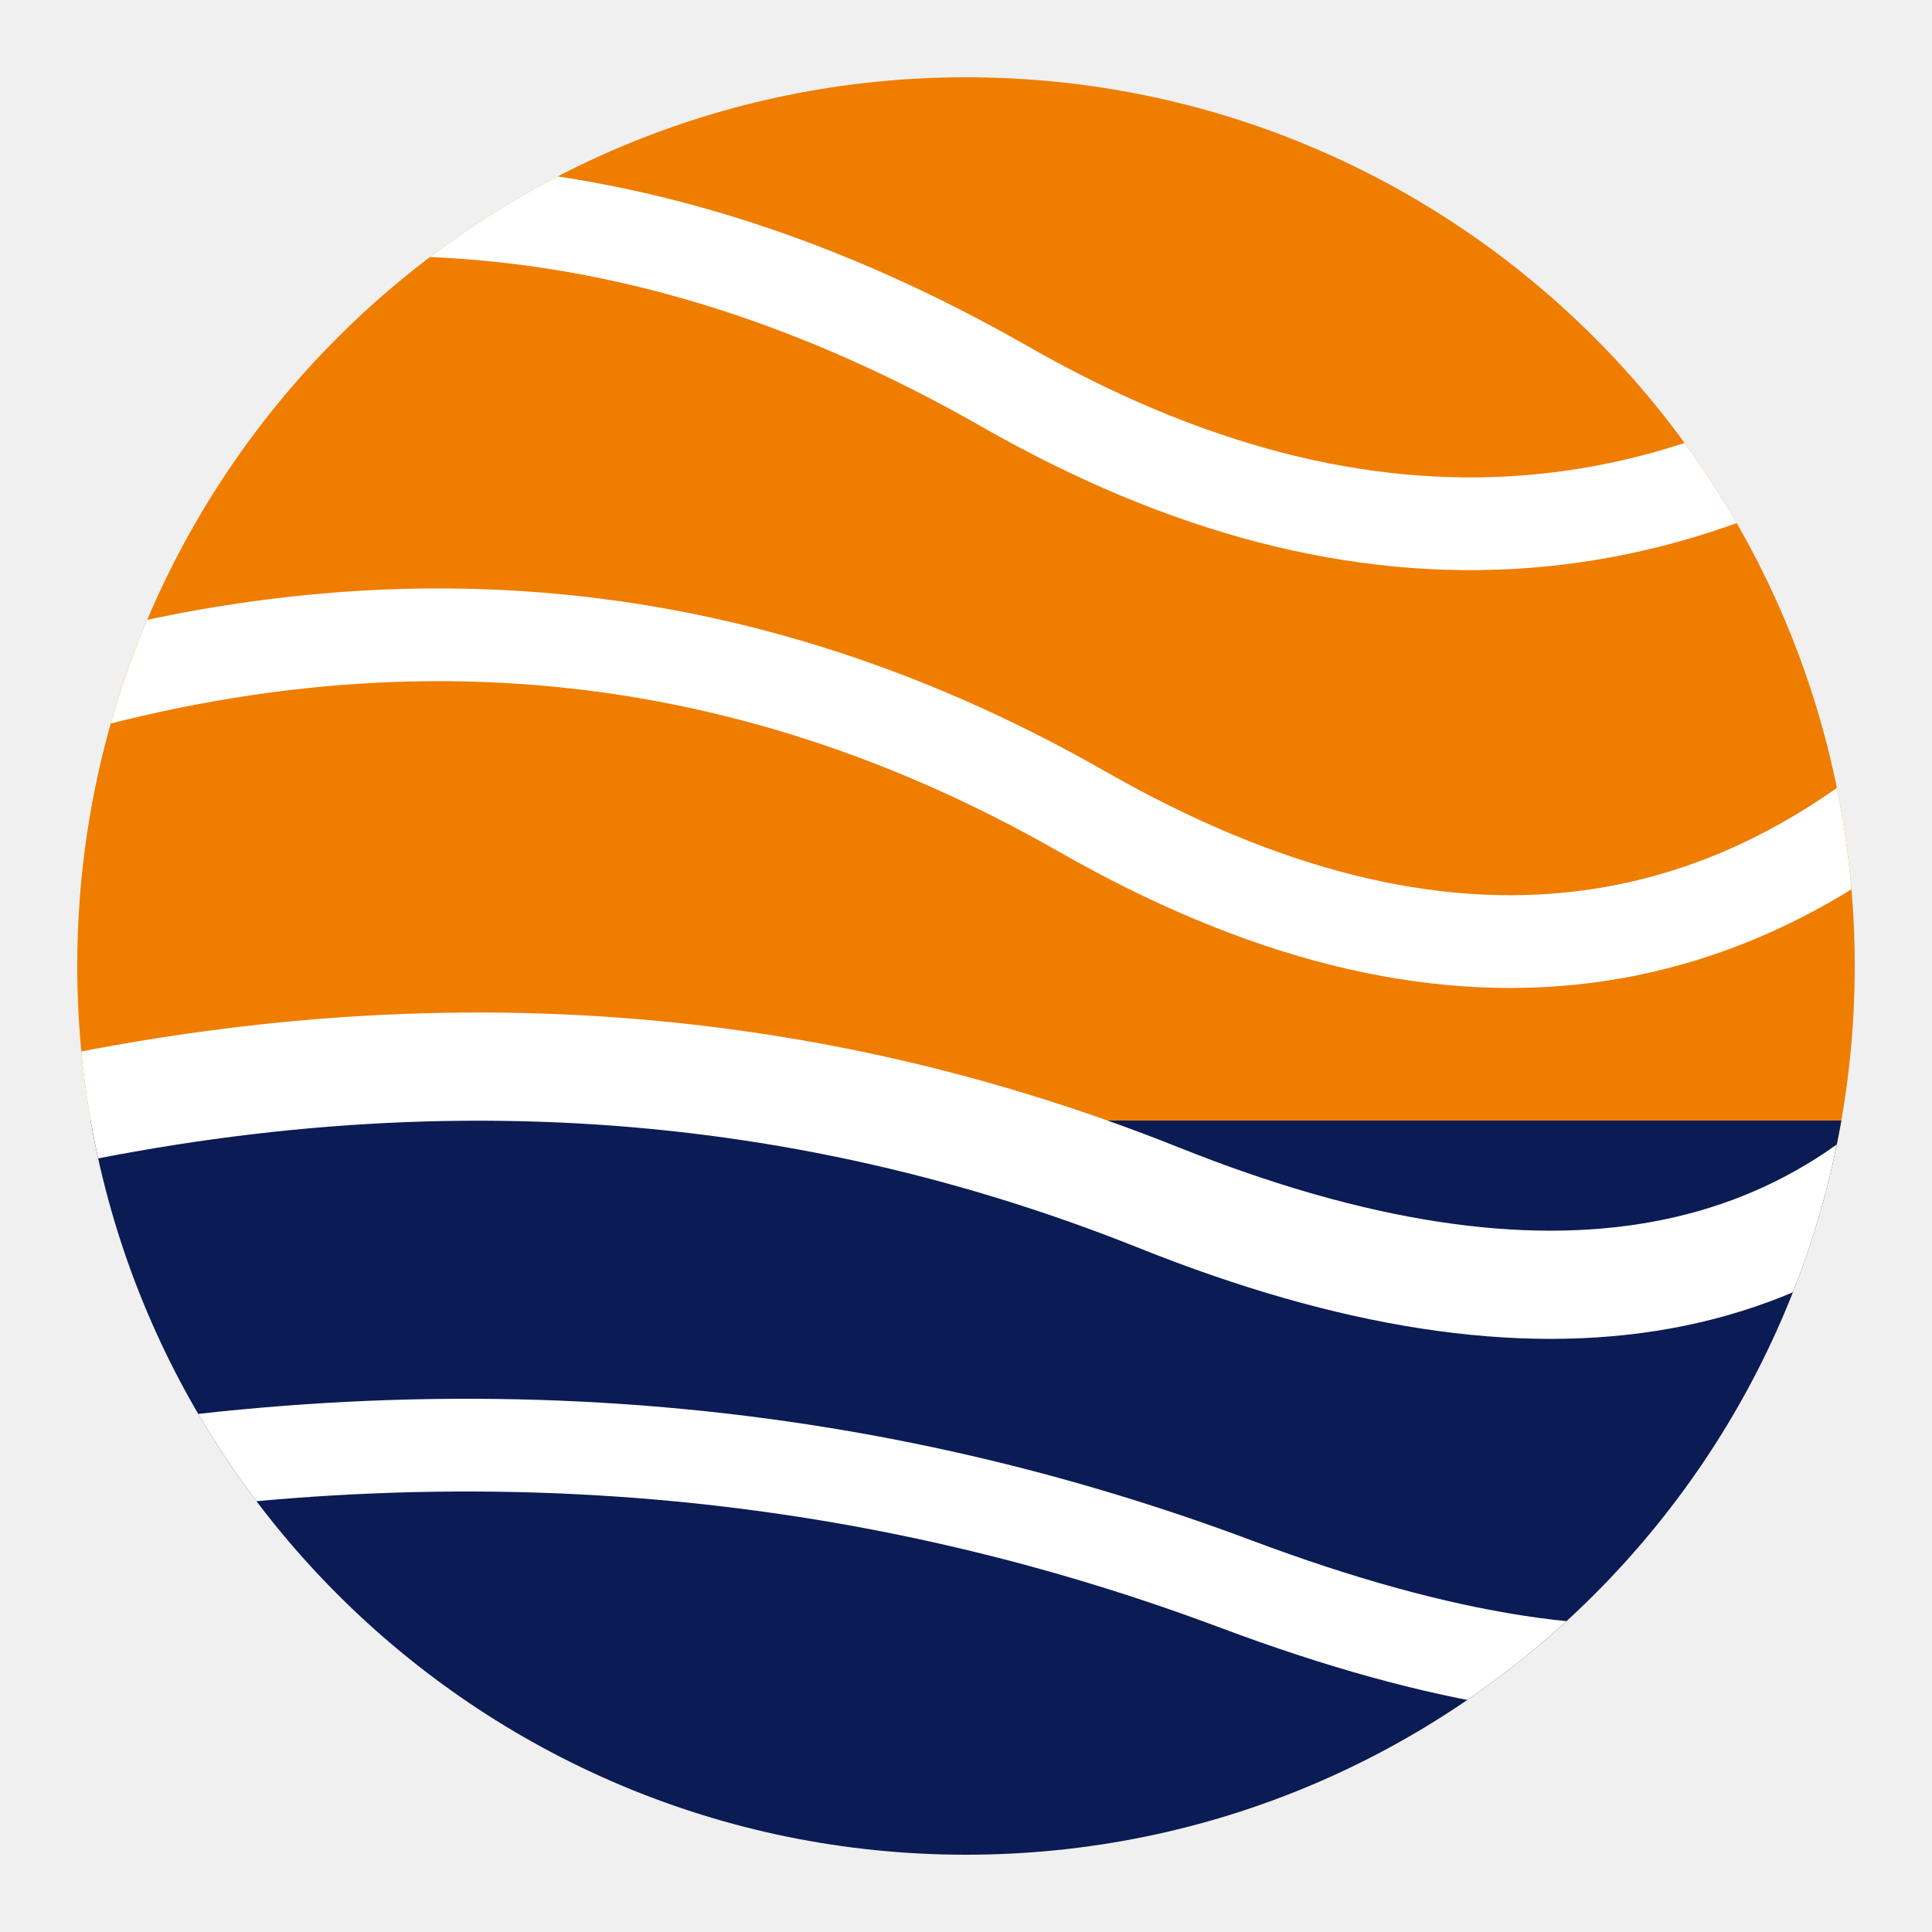
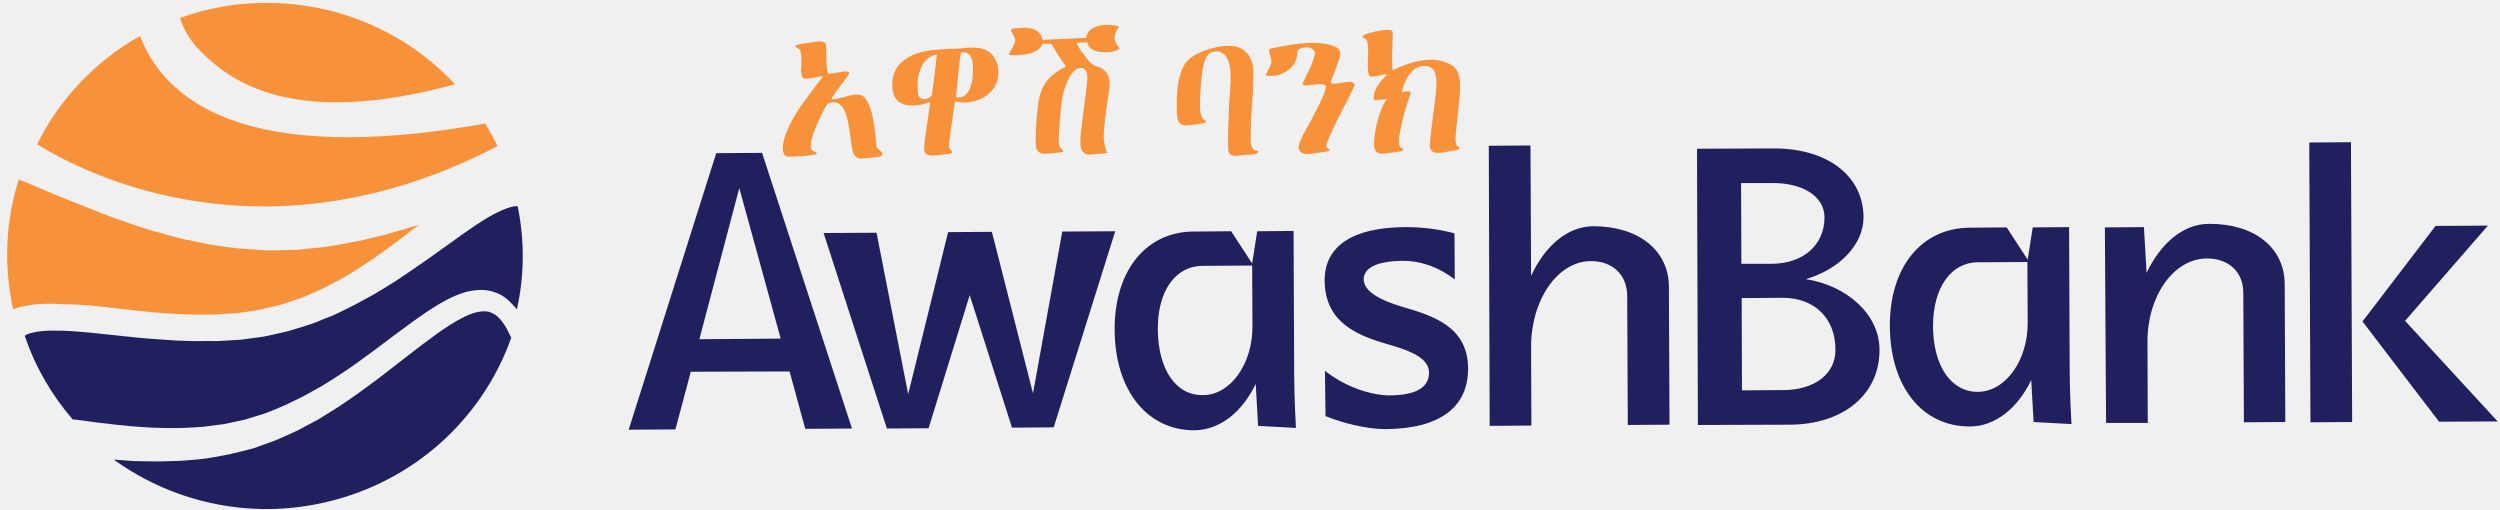
- <svg xmlns="http://www.w3.org/2000/svg" viewBox="0 0 250 250" width="250" height="250">
-   <defs>
-     <clipPath id="circle-clip">
-       <circle cx="125" cy="125" r="115" />
-     </clipPath>
-   </defs>
-   <g clip-path="url(#circle-clip)">
-     <rect x="0" y="0" width="250" height="150" fill="#EF7D00" />
-     <rect x="0" y="145" width="250" height="105" fill="#0B1B54" />
-     <path d="M -10 40 Q 60 10, 130 50 T 260 40" fill="none" stroke="#FFFFFF" stroke-width="12" />
-     <path d="M -10 95 Q 70 65, 140 105 T 260 90" fill="none" stroke="#FFFFFF" stroke-width="12" />
-     <path d="M -10 148 Q 75 125, 150 155 T 260 135" fill="none" stroke="#FFFFFF" stroke-width="14" />
-     <path d="M -10 195 Q 80 175, 160 205 T 260 185" fill="none" stroke="#FFFFFF" stroke-width="12" />
+ <svg xmlns="http://www.w3.org/2000/svg" width="456" height="93" version="1.1" viewBox="0 0 120.65 24.606">
+   <g transform="matrix(.14274 0 0 .14274 7.8513 57.723)">
+     <g fill="#21205f">
+       <path d="m789.45-261.91-31.3-34 28-32.2-17.7 0.1-24.7 32.3 25.9 33.9zm-63.3 0.3 14.1-0.1-0.4-94.6-14.1 0.1zm-69.1 0.2h14.1l-0.1-27.3c-0.1-15.6 8.9-28.3 20.1-28.3 7.4 0 12.3 4.6 12.3 11.6l0.2 43.8 14-0.1-0.2-46.7c-0.1-12.3-10.3-20.4-25.6-20.3-8.7 0-16.4 6.6-21.1 16.6l-0.9-15.5-13.2 0.1zm-58.5-32.8c0-12.8 6-21.4 15-21.5l16.9-0.1 0.1 20.4c0.1 12.9-7.5 23.4-16.8 23.5-9.1 0.1-15.2-8.8-15.2-22.3zm-14.6 0.1c0.1 20.4 10.9 34 27.1 33.9 8.6 0 16.2-6.3 20.7-15.7l0.8 14.2 12.8 0.7s-0.6-10.5-0.6-18.3l-0.2-48.3-12.3 0.1-1.7 10.9-7.1-10.9-12.7 0.1c-16.2 0.2-26.9 13.4-26.8 33.3zm-50.3-48.4h10.4c10.6-0.1 17.8 4.6 17.8 11.6 0 9.3-7.1 15.6-17.7 15.7h-10.4zm0.2 38.9 13.9-0.1c10.7 0 17.8 6.9 17.8 17.5 0.1 8.2-7 13.7-17.7 13.7l-13.9 0.1zm-14.8 42.9 31.1-0.1c18.2-0.1 30.4-10.3 30.3-25.4 0-11.9-11.1-21.7-24.9-23.8 11.2-3.3 19.5-11.5 19.5-21-0.1-14-12.3-23.3-30.5-23.2l-25.8 0.1zm-70.4 0.3 14.1-0.1-0.1-26.3c-0.1-16.1 8.9-29.2 20.1-29.3 7.4-0.1 12.3 4.6 12.4 11.6l0.2 43.8 14.1-0.1-0.2-46.7c-0.1-12.3-10.3-20.4-25.6-20.4-8.7 0.1-16.3 6.6-21 16.8l-0.2-44.1-14.1 0.1zm-55.5-3.3c5.6 2.3 13.9 4.4 20.2 4.4 18.3-0.1 28.1-7.3 28-20.6-0.1-14.2-12.1-17.8-22.4-20.8-7-2.1-12.8-5-12.9-9.2 0-4 4.6-6.2 13.2-6.3 6.7 0 12.7 2.5 17.6 6.3l-0.1-15.6c-5.6-1.5-11.1-2.1-16.7-2.1-17.7 0.1-27.2 6.4-27.2 18 0.1 15.3 12.6 19.1 23 22.1 7.2 2.1 12.3 4.7 12.3 9.1 0 4.9-4.2 7.6-13.2 7.7-6.5 0-15.1-2.9-22-8.3zm-56.7-29.3c-0.1-12.9 5.9-21.4 15-21.5l16.9-0.1 0.1 20.4c0.1 12.9-7.5 23.4-16.7 23.4-9.2 0.2-15.2-8.7-15.3-22.2zm-14.6 0.1c0.1 20.4 10.9 34 27 34 8.7-0.1 16.2-6.3 20.7-15.7l0.8 14.2 12.8 0.7s-0.6-10.5-0.6-18.3l-0.2-48.3-12.3 0.1-1.7 10.9-7.1-10.9-12.6 0.1c-16.2 0-26.9 13.3-26.8 33.2zm-77 33.4 14.1-0.1 13.9-45 14.3 44.8 14.1-0.1 20.8-66.3-17.9 0.1-9.9 54.7-13.9-54.6-14.8 0.1-13.5 54.8-10.7-54.6-17.9 0.1zm-63.4-30.2 13.5-51.1 14 50.9zm-23.9 30.6 15.8-0.1 5.2-19.5 33.4-0.1 5.3 19.4 15.8-0.1-30.4-93.2-15.5 0.1z" />
+       <path d="m116.45-293.01c-0.4-0.9-1-1.6-1.5-2.4-0.6-0.8-1.2-1.5-1.9-2.1s-1.5-1-2.5-1.4c-0.8-0.2-1.8-0.3-2.8-0.2-1.9 0.2-3.8 0.9-5.5 1.7-3.5 1.7-6.8 3.9-10 6.2s-6.3 4.7-9.4 7.1l-8.4 6.5c-2.8 2.2-5.7 4.2-8.5 6.3-2.9 2-5.8 4.1-8.8 5.9l-4.5 2.8-4.7 2.5c-3.1 1.8-6.5 3.1-9.8 4.6l-7.5 2.7-2.7 0.7-5.3 1.3c-1.8 0.4-3.6 0.6-5.4 1-3.6 0.7-7.2 0.9-10.8 1.2-3.6 0.1-7.2 0.3-10.8 0.2l-5.4-0.1-5.4-0.4c-0.5 0-0.9-0.1-1.4-0.1 20.8 15 48.1 20.9 74.9 13.6 28.8-7.8 50.3-28.9 59.5-54.8l-1.4-2.8z" />
+       <path d="m119.95-334.71c-0.6 0-1.6 0.1-2.5 0.4-1.8 0.5-3.7 1.4-5.6 2.4-3.8 2-7.4 4.6-11 7.1l-10.9 7.8c-3.7 2.6-7.4 5.1-11.1 7.6-1.9 1.2-3.8 2.3-5.7 3.5s-3.9 2.2-5.9 3.3c-1.9 1.1-4 2.1-6 3.1s-4 2-6.1 2.7c-2.1 0.8-4.1 1.8-6.3 2.4l-6.5 2-6.6 1.5c-2.2 0.5-4.4 0.7-6.6 1-2.2 0.4-4.5 0.5-6.7 0.6-2.3 0.2-4.5 0.3-6.7 0.2-2.3 0-4.5 0.1-6.7 0-2.3-0.1-4.5-0.1-6.7-0.3-4.5-0.3-8.9-0.6-13.4-1.1l-13.3-1.4c-4.4-0.4-8.9-0.8-13.3-0.7-2.2 0-4.4 0.2-6.4 0.7-1 0.2-1.8 0.5-2.6 1 3.6 10.7 9.2 20.2 16.2 28.3 0.4 0.1 0.7 0.1 1.1 0.1 4.8 0.7 9.6 1.3 14.4 1.8s9.6 0.9 14.4 1c2.4 0 4.8 0.1 7.2 0s4.8-0.2 7.1-0.4c2.3-0.3 4.7-0.6 7-0.9l7-1.5 6.8-2.1c2.2-0.8 4.4-1.8 6.6-2.7 2.2-1 4.3-2.1 6.4-3.1 2.1-1.1 4.2-2.4 6.3-3.5 4.1-2.5 8.1-5.1 12-7.9s7.8-5.7 11.6-8.6c3.9-2.9 7.8-5.8 11.9-8.6 4.1-2.7 8.4-5.3 13.3-6.7 2.4-0.6 5.1-0.9 7.7-0.4 2.5 0.5 5 1.7 6.8 3.5 0.9 0.9 1.8 1.8 2.6 2.8 2.5-11.1 2.7-22.9 0.3-34.7l-0.1-0.2z" />
+     </g>
+     <g fill="#f7923a">
+       <path d="m-17.952-300.41c4.9 0.6 9.8 1.1 14.6 1.6 4.9 0.4 9.7 0.7 14.6 0.8 2.4 0 4.9 0 7.3-0.1 2.4-0.2 4.8-0.3 7.2-0.5 2.4-0.4 4.8-0.6 7.1-1.1l6.9-1.6 7-2.3c2.2-0.9 4.3-1.9 6.5-2.8 2.2-1 4.3-2.2 6.4-3.3s4.2-2.5 6.2-3.7c4.1-2.6 8-5.3 11.9-8.2 3-2.2 5.9-4.5 8.9-6.8-4.1 1.3-8.1 2.4-11.9 3.5l-0.5 0.1c-1 0.2-1.9 0.4-2.9 0.7-2 0.5-4 1-6.2 1.4l-0.4 0.1c-0.9 0.1-1.9 0.3-2.8 0.5-2 0.4-4 0.7-6.2 1.1l-0.6 0.1-3 0.3c-1.9 0.2-3.8 0.4-5.8 0.6l-1 0.1-9.7 0.2-10.1-0.7c-2-0.2-4-0.5-6-0.8-1-0.1-1.9-0.3-2.9-0.4l-0.6-0.1c-2.1-0.4-4-0.8-5.9-1.2-1-0.2-2-0.4-3-0.6l-0.4-0.1c-2.1-0.5-4.1-1.1-6-1.6-1-0.3-1.9-0.6-2.9-0.8l-0.5-0.1c-5.6-1.7-11.4-3.7-17.5-6-6-2.3-11.8-4.7-16.8-6.7-1.4-0.6-3.8-1.6-6.8-2.9-1.5-0.6-3.1-1.3-4.9-2-4.4 13.8-5.2 28.9-1.9 43.9 0.8-0.3 1.6-0.6 2.4-0.8 5.2-1.3 10.3-1.2 15.3-0.9 5.1 0 10 0.5 14.9 1.1z" />
+       <path d="m12.748-387.11c9.9 9.9 30.8 26.3 86.1 11.2-15.9-17-38.7-27.6-64-27.5-10.2 0-20 1.8-29 5.1 1.2 3.7 3.3 7.6 6.9 11.2z" />
+       <path d="m113.25-355.01c-1.3-2.6-2.7-5.1-4.2-7.6-17 3-32.3 4.6-45.8 4.6-28.2 0.1-48.7-6.2-61.2-19-4.8-4.9-7.8-10.2-9.7-15.2-15 8.4-27.2 21.2-34.8 36.6 16.7 10.4 77.7 41.2 155.7 0.6z" />
+       <path d="m242.35-353.71c0.6 0.5 1 1.1 1 1.6 0 0.3-0.4 0.5-1.1 0.7-3 0.4-5.2 0.6-6.5 0.6-0.7 0-1.3-0.4-2-1.3-0.4-0.6-0.8-2.7-1.3-6.4-0.5-4.1-1.1-6.8-1.8-8.2-0.9-2-2.2-3.1-3.8-3.1-0.5 0-1.2 0.1-1.9 0.4-0.7 0.8-1.8 2.8-3.3 6.1-1.6 3.5-2.5 6.2-2.5 8.3 0 1 0.3 1.5 0.8 1.7 0.8 0.3 1.1 0.5 1.2 0.7 0 0.3-0.4 0.5-1.3 0.6-2.5 0.4-5.1 0.5-7.9 0.6-1.5 0.1-2.2-0.9-2.3-2.7 0-3.2 1.7-7.6 5.3-13.2 0.6-1 2.2-3.1 4.6-6.4 2.2-3 3.5-4.6 3.8-4.9h-0.1c-0.6 0-1.5 0.1-2.6 0.4-1.2 0.2-2.1 0.4-2.7 0.4-1 0-1.5-0.1-1.7-0.5-0.3-0.5-0.4-1.5-0.4-3.1 0 0.2 0 0.2 0.1-0.1v-2.5c0-2.4-0.3-3.7-0.9-3.9-0.8-0.4-1.2-0.6-1.2-0.9s1.4-0.7 4.3-1.1c2.3-0.3 3.6-0.5 3.7-0.5 1.6 0 2.4 0.5 2.4 1.4 0 0.3 0.1 0.6 0.1 1v2.2c0 2.6 0.2 4.8 0.6 6.4l1.8-0.2c0.3 0 1.1-0.2 2.2-0.4 1-0.2 1.7-0.3 2.2-0.2 0.7 0 1 0.1 1 0.4 0 0.4-0.9 1.7-2.6 3.9-1.8 2.3-3 4-3.4 5-0.1 0.1 0 0.1 0.2 0.1 0.9 0 2.3-0.3 4.2-0.8 1.8-0.6 3.2-0.8 4.2-0.8 0.5 0 0.9 0 1.2 0.1 2.6 0.9 4.3 5.7 5.1 14.3 0.2 2.1 0.3 3.3 0.3 3.4s0.4 0.4 1 0.9z" />
+       <path d="m270.65-386.71c-0.3 0-0.6 0-0.7 0.1-0.2 0.3-0.5 2.8-1 7.5l-0.7 7.5c0.3 0.1 0.6 0.2 1 0.2 0.8 0 1.5-0.3 2.2-0.9 1.7-1.5 2.5-4.5 2.5-8.9v-0.9c-0.2-3.1-1.2-4.6-3.3-4.6zm-14.1 4.9c-0.9 1.9-1.4 4.1-1.3 6.6 0 1.5 0.1 2.4 0.2 2.8 0.3 1 1 1.5 2.1 1.5s1.9-0.4 2.5-1.3c0.8-6.1 1.4-10.6 1.7-13.8-2.4 0.5-4.1 1.9-5.2 4.2zm23.9 7.9c-1.5 1.8-3.4 3-5.7 3.6-1.6 0.4-2.8 0.6-3.6 0.6-0.5 0-1.6-0.1-3.3-0.4-1.1 7.6-1.7 12.1-1.9 13.7-0.1 0.9-0.1 1.7 0.1 2.2 0 0.1 0.2 0.3 0.5 0.6s0.4 0.5 0.4 0.6c0 0.4-0.5 0.6-1.5 0.7-2.8 0.3-4.5 0.5-5 0.5-2 0-3-0.7-3-2.1s0.3-4.2 1-8.5c0.7-4.5 1-7 1-7.5-2.1 0.8-4 1.2-5.8 1.2-4.7 0-7-2.3-7-7 0-3.9 1.6-6.9 4.8-8.9 2.6-1.7 6-2.7 10.4-3 2.4-0.2 5.1-0.3 8-0.4 1.3-0.2 2.5-0.3 3.8-0.3 1.2 0 2.3 0.1 3.2 0.3 1.8 0.5 3.2 1.4 4.2 2.9s1.5 3.1 1.5 5c0.1 2.3-0.6 4.4-2.1 6.2z" />
+       <path d="m318.85-386.71c-3.7 0-5.8-1.1-6.3-3.4l-3.4 0.2c0 0.6 0.6 1.8 2 3.6 1.2 1.6 2 2.6 2.3 2.9 0.9 0.9 2 1.5 3.2 1.7 2.3 1 3.5 2.9 3.5 5.7 0 0.8-0.1 1.6-0.2 2.4-1.2 7.7-1.8 12.8-1.8 15.4v0.4c0.1 0.8 0.2 1.8 0.5 2.9 0.3 1.5 0.6 2.2 0.8 2.2 0.1 0 0.1-0.1 0.1-0.4 0 0.3-0.5 0.5-1.5 0.6l-4.6 0.4c-1.4 0-2.4-0.6-2.9-2-0.2-0.5-0.3-1.3-0.3-2.4 0-1.3 0.1-2.3 0.2-3.1 0.4-3.2 0.7-6 1-8.2l0.5-3.8c0.5-3.9 0.7-6 0.7-6.2 0-2.5-0.8-3.7-2.5-3.6-1.5 0.1-2.8 1.5-4.1 4.2-1 2.2-1.6 4.2-1.9 6-0.5 3.4-0.9 7.8-1.2 13.1-0.1 2.2 0.1 3.5 0.9 4 0.4 0.4 0.7 0.6 0.7 0.7 0 0.3-0.5 0.5-1.5 0.6-2.6 0.3-4.2 0.4-4.8 0.4-1.4 0-2.3-0.5-2.8-1.6-0.2-0.5-0.3-1.5-0.3-3.2 0-3.5 0.3-7.4 0.8-11.7 0.4-3.3 1.4-5.9 2.8-7.9 1.4-1.8 3.6-3.6 6.7-5.1-0.9-1-2.5-3.5-5-7.7h-3c-0.9 2.6-4.4 4-10.4 3.9-0.6 0-0.9-0.1-0.9-0.5 0-0.1 0.3-0.7 1-1.8 0.6-1.2 1-1.9 1-2.3 0.1-0.1 0.1-0.2 0.1-0.4 0-0.4-0.3-1.1-0.7-2l-0.8-1.4c0-0.6 1.5-0.9 4.6-0.9 3.5 0 5.5 1.3 6.2 4.1l14.6-0.7c0.7-2.9 3.1-4.4 7.4-4.4 0.3 0 0.7 1e-5 1.1 0.1 1.8 0.1 2.7 0.3 2.7 0.6 0-0.2-0.3 0.3-0.8 1.3-0.5 1-0.7 1.9-0.7 2.4v0.5c0.2 1 0.7 2 1.7 3 0 0.2-0.3 0.4-0.8 0.6-1 0.6-2.3 0.8-3.9 0.8z" />
+       <path d="m370.35-353.11c0 0.7-1.1 1-3.2 1-0.5 0-1.2 0.1-2.2 0.2s-1.7 0.2-2.2 0.2c-1.3 0-2.2-0.5-2.4-1.5-0.1-0.4-0.2-1.4-0.2-3.2 0-1.5 0-3.8 0.2-6.9 0.1-3.9 0.2-5.6 0.2-5.2 0-0.6 0.1-2.3 0.3-4.9 0.2-2.2 0.2-3.9 0.2-5.2 0-5.6-1.7-8.4-5-8.4-1.9 0-3.2 1.2-3.9 3.8-0.4 1.3-0.7 3-0.9 5.1-0.4 4.7-0.6 7.6-0.6 8.8 0 3 0.5 4.8 1.4 5.4 0.5 0.3 0.8 0.6 0.8 0.7 0 0.2-1 0.5-2.9 0.8-2.3 0.3-3.6 0.4-4 0.4-1.6 0-2.5-0.8-2.9-2.4-0.1-0.5-0.2-2-0.2-4.4 0-7.2 1.1-12.2 3.5-14.9 1.3-1.5 3.5-2.7 6.5-3.8 2.8-0.9 5.3-1.4 7.6-1.4 2.8 0 4.9 0.9 6.4 2.8 1.4 1.7 2 3.9 1.9 6.7v1.3c-0.1 3.9-0.2 6.4-0.3 7.6l-0.3 3.5c-0.2 3.3-0.3 6.3-0.3 9.3v1.3c0 0.5 0.1 1 0.4 1.6 0.3 0.7 0.6 1.1 1 1.2 0.8 0 1.1 0.3 1.1 0.5z" />
+       <path d="m400.45-370.21-1.5 2.8c-2.2 4.3-4 8-5.3 11.3-0.2 0.4-0.2 0.7-0.2 1 0 0.5 0.2 0.8 0.7 1 0.2 0.1 0.4 0.2 0.4 0.4 0 0.3-0.4 0.5-1.3 0.6-3.2 0.5-5.2 0.8-6.1 0.8-1.8 0-2.9-0.7-3.1-2.2v-0.2c0-0.8 0.7-2.6 2.2-5.4l1.7-3c3.5-6.5 5.3-10.5 5.3-11.9v-0.4c-0.5-0.4-1.3-0.6-2.3-0.5-0.3 0-1.1 0.1-2.3 0.2-0.9 0.1-1.6 0.2-2 0.2-0.8 0-1.2-0.2-1.2-0.7l0.5-1.1c0.6-1.3 1-2.3 1.3-2.7 1.2-2.3 1.9-4.4 2.4-6.4-0.4-1.3-1.4-2-3-2-0.6 0-1.2 0.1-1.8 0.4-0.8 0.3-1.2 0.6-1.2 1 0 2.5-0.9 4.5-2.7 6s-3.9 2.3-6.5 2.3h-0.7c-0.5 0-0.8-0.2-0.8-0.4l0.9-1.7c0.6-1.1 0.9-1.9 1-2.4 0-0.1 0.1-0.3 0-0.6 0-0.4-0.2-1-0.4-1.8-0.3-0.8-0.4-1.4-0.4-1.7s0.3-0.6 0.8-0.7c6-1.3 10.6-1.9 13.8-1.9 3.5 0 6.3 0.5 8.3 1.6 0.8 0.4 1.2 1.2 1.2 2.2 0 0.8-0.7 2.8-2 6.2-0.8 2-1.2 3-1.2 3.2 0 0.5 0.4 0.7 1.1 0.6 0.6 0 1.4-0.1 2.5-0.3s1.9-0.3 2.5-0.3c1.3 0 2 0.4 2 1.2-0.5 0.7-1.2 2.5-2.6 5.3z" />
+       <path d="m437.15-358.81c-0.2 2.4 0.1 3.7 0.9 4 0.3 0.1 0.4 0.2 0.4 0.4 0 0.4-0.4 0.6-1.3 0.8-3.2 0.6-5.1 0.9-5.9 0.9-1.9 0-2.8-0.8-2.8-2.4v-0.6c0-1 0.4-4.6 1.2-10.6 0.7-5.1 1-8.4 1-10.1 0-1.8-0.3-3.1-0.7-3.9-0.6-1.2-1.8-1.8-3.4-1.8-2 0-3.7 1-5.2 3.1-1.1 1.6-1.9 3.5-2.4 5.8 1-0.2 1.7-0.3 2.2-0.3 0.6 0 0.9 0.2 0.8 0.6 0 0.2 0 0.3-0.1 0.4-0.8 2.3-1.3 3.9-1.6 4.7-0.9 3.1-1.6 6.3-2.2 9.6-0.1 0.6-0.1 1.2-0.1 1.8 0 1.1 0.3 1.8 0.9 2 0.4 0.2 0.6 0.3 0.6 0.5 0 0.4-0.7 0.7-2.2 0.9-3 0.4-4.6 0.6-4.9 0.6-1.9 0-2.8-1-2.8-3.2 0-2.1 0.4-4.8 1.2-7.9 0.9-3.3 1.9-5.7 3.1-7.4h-0.1-0.5l-1 0.2c-0.9 0.1-1.6 0.2-2 0.2s-0.6-0.1-0.7-0.2-0.1-0.4-0.1-0.8c0-2.2 1.5-4.8 4.7-7.8-0.6 0-1.4 0.1-2.6 0.4-1.1 0.2-2 0.4-2.6 0.4s-0.9-0.1-1-0.3c-0.3-0.5-0.5-1.7-0.5-3.5v-1-1.4c0-0.7 0.1-1.2 0.1-1.5v-1.1c0-2.5-0.4-3.9-1.1-4.1-0.5-0.1-0.8-0.3-0.8-0.6s0.6-0.7 1.9-1.1c2.9-0.8 5.1-1.2 6.6-1.2 1.1 0 1.6 0.2 1.7 0.7v1.3c0 0.4 0 1.8-0.1 4.2-0.1 1.6-0.1 3.2-0.1 4.6s0.1 2.3 0.3 2.8c1.2-0.6 2.9-1.3 5.1-2.1 2.9-1 5.5-1.4 7.8-1.4 1 0 1.8 0.1 2.4 0.2 2.6 0.5 4.5 1.4 5.6 2.5 1.2 1.3 1.8 3.2 1.8 5.7 0 1.5-0.1 3-0.2 4.4-0.5 5.5-1 9.6-1.3 12.6z" />
+     </g>
  </g>
</svg>
